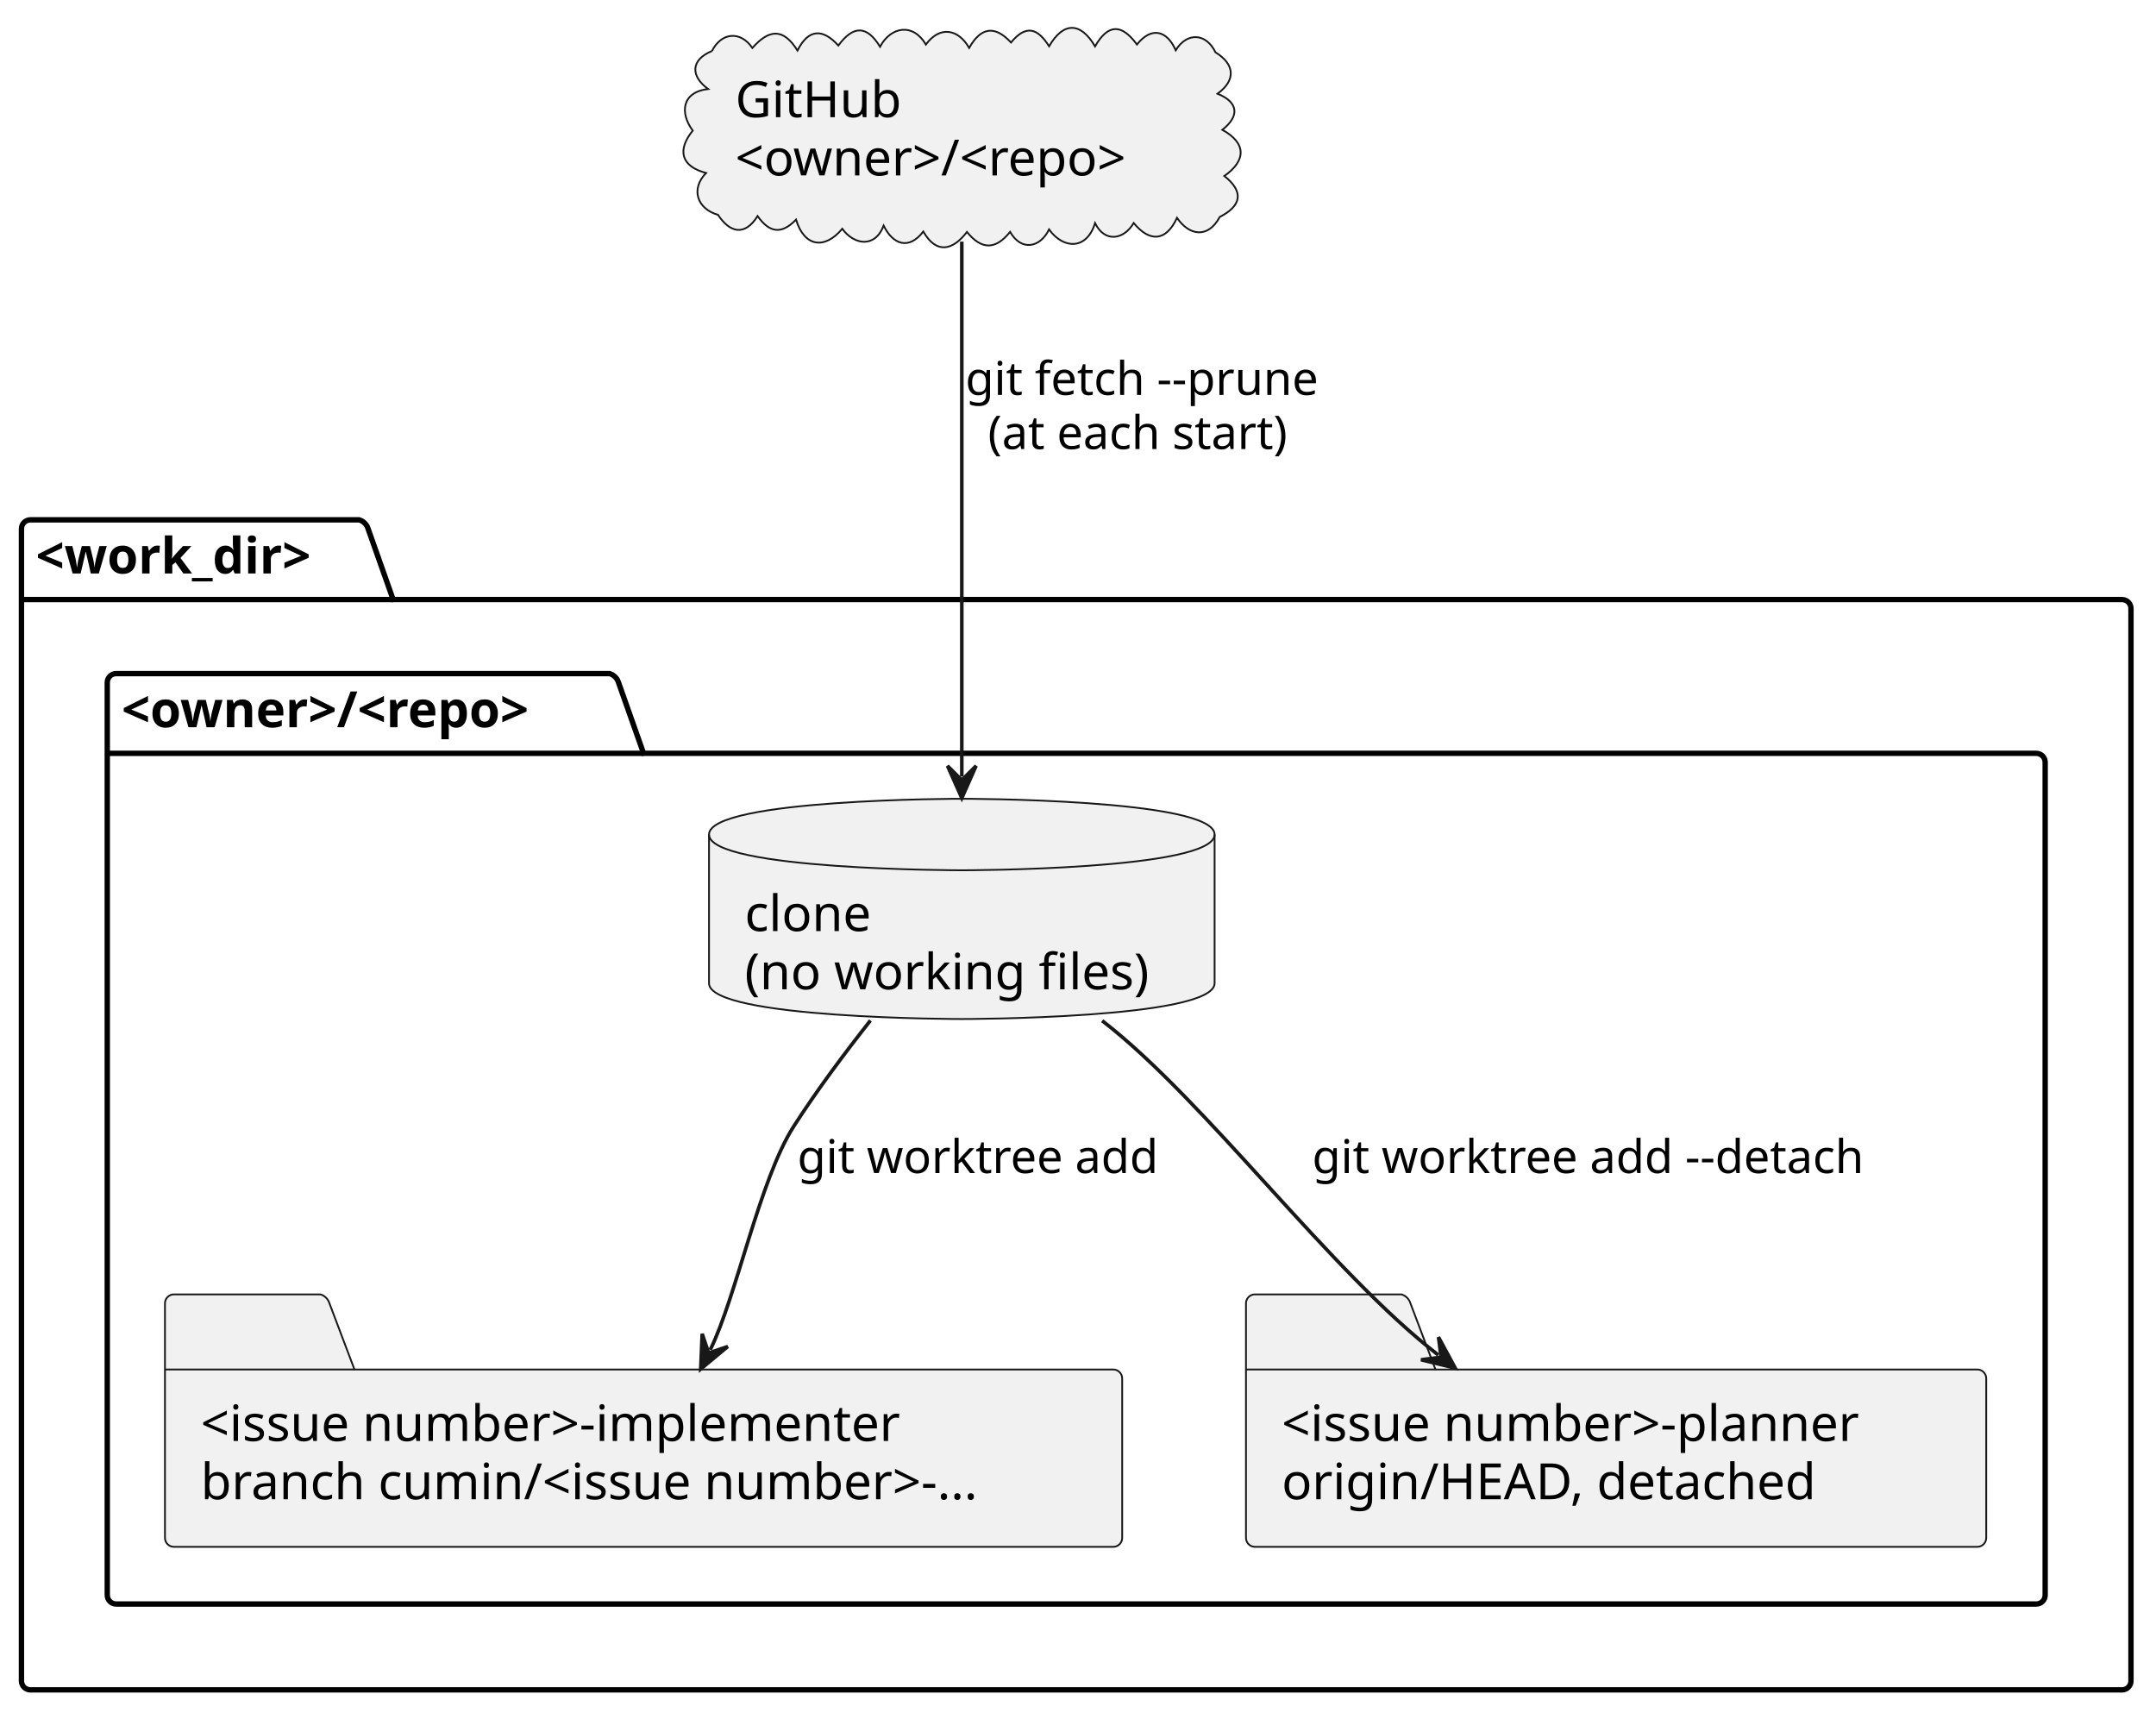
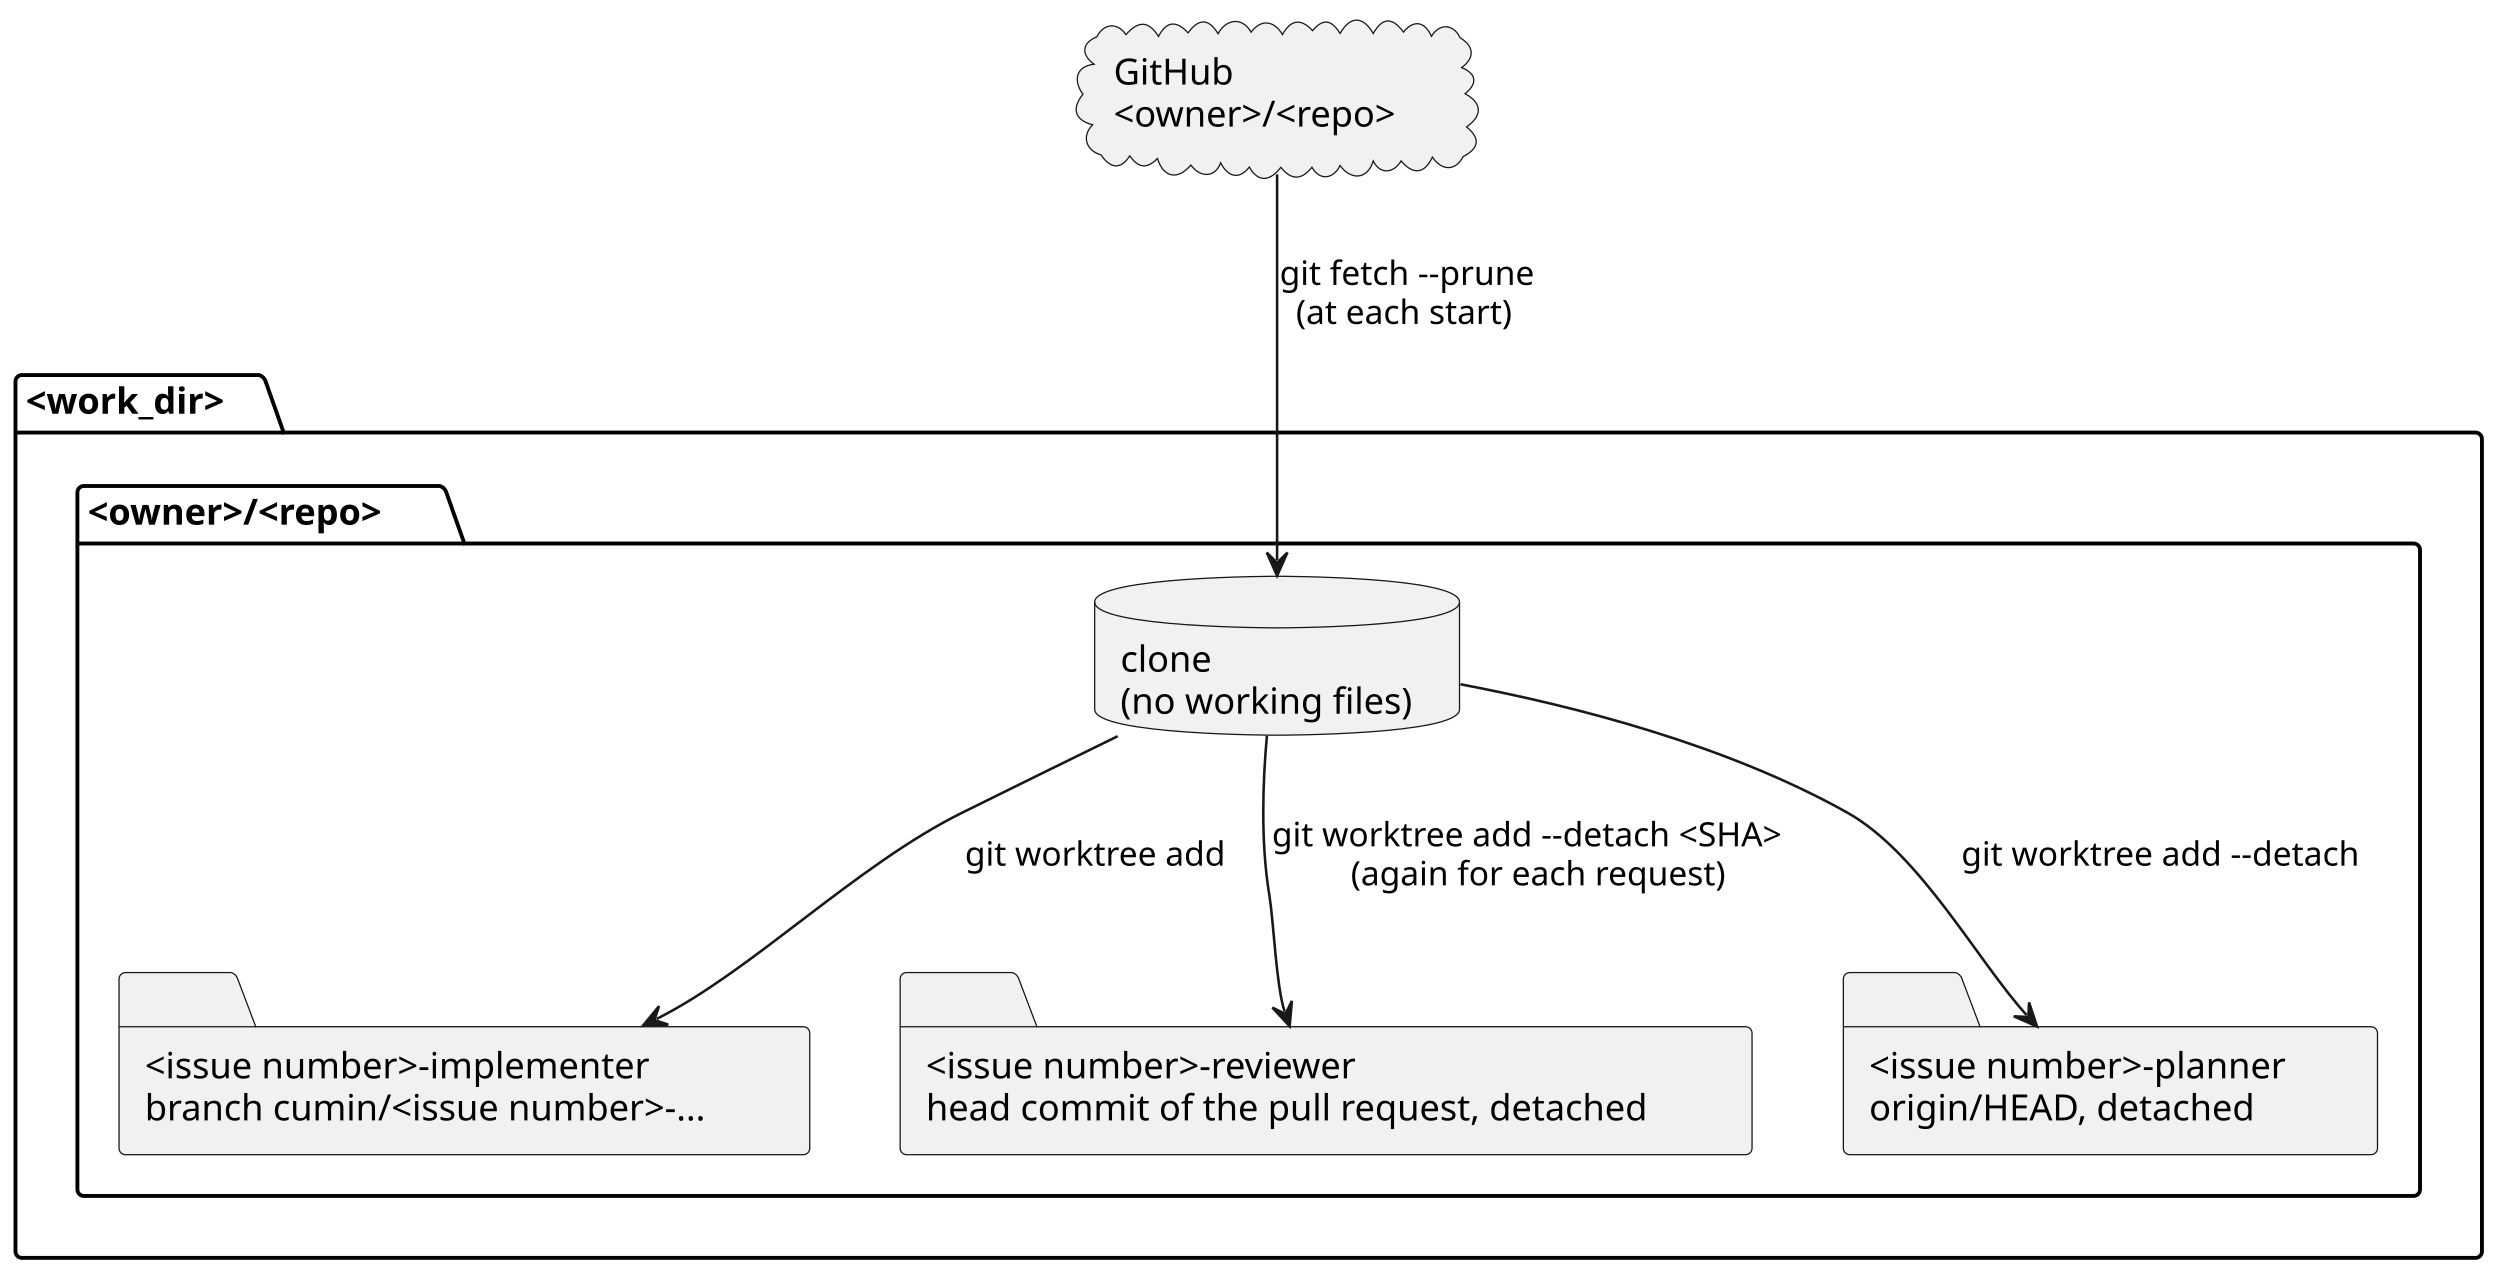
- <svg xmlns="http://www.w3.org/2000/svg" contentStyleType="text/css" data-diagram-type="DESCRIPTION" height="479px" preserveAspectRatio="none" style="width:603px;height:479px;background:#FFFFFF;" version="1.1" viewBox="0 0 603 479" width="603px" zoomAndPan="magnify">
+ <svg xmlns="http://www.w3.org/2000/svg" contentStyleType="text/css" data-diagram-type="DESCRIPTION" height="494px" preserveAspectRatio="none" style="width:969px;height:494px;background:#FFFFFF;" version="1.1" viewBox="0 0 969 494" width="969px" zoomAndPan="magnify">
  <defs />
  <g>
    <g class="cluster" data-entity="workdir" data-source-line="6" data-uid="ent0003" id="cluster_workdir">
-       <path d="M8.5,145.364 L100.452,145.364 A3.75,3.75 0 0 1 102.952,147.864 L109.952,167.661 L593.5,167.661 A2.5,2.5 0 0 1 596,170.161 L596,470.054 A2.5,2.5 0 0 1 593.5,472.554 L8.5,472.554 A2.5,2.5 0 0 1 6,470.054 L6,147.864 A2.5,2.5 0 0 1 8.5,145.364" fill="none" style="stroke:#000000;stroke-width:1.5;" />
+       <path d="M8.5,145.364 L100.452,145.364 A3.75,3.75 0 0 1 102.952,147.864 L109.952,167.661 L959.5,167.661 A2.5,2.5 0 0 1 962,170.161 L962,485.054 A2.5,2.5 0 0 1 959.5,487.554 L8.5,487.554 A2.5,2.5 0 0 1 6,485.054 L6,147.864 A2.5,2.5 0 0 1 8.5,145.364" fill="none" style="stroke:#000000;stroke-width:1.5;" />
      <line style="stroke:#000000;stroke-width:1.5;" x1="6" x2="109.952" y1="167.661" y2="167.661" />
      <text fill="#000000" font-family="sans-serif" font-size="14" font-weight="bold" lengthAdjust="spacing" textLength="90.952" x="10" y="160.359">&lt;work_dir&gt;</text>
    </g>
    <g class="cluster" data-entity="repo" data-source-line="7" data-uid="ent0004" id="cluster_repo">
-       <path d="M32.5,188.364 L170.492,188.364 A3.75,3.75 0 0 1 172.992,190.864 L179.992,210.661 L569.5,210.661 A2.5,2.5 0 0 1 572,213.161 L572,446.054 A2.5,2.5 0 0 1 569.5,448.554 L32.5,448.554 A2.5,2.5 0 0 1 30,446.054 L30,190.864 A2.5,2.5 0 0 1 32.5,188.364" fill="none" style="stroke:#000000;stroke-width:1.5;" />
+       <path d="M32.5,188.364 L170.492,188.364 A3.75,3.75 0 0 1 172.992,190.864 L179.992,210.661 L935.5,210.661 A2.5,2.5 0 0 1 938,213.161 L938,461.054 A2.5,2.5 0 0 1 935.5,463.554 L32.5,463.554 A2.5,2.5 0 0 1 30,461.054 L30,190.864 A2.5,2.5 0 0 1 32.5,188.364" fill="none" style="stroke:#000000;stroke-width:1.5;" />
      <line style="stroke:#000000;stroke-width:1.5;" x1="30" x2="179.992" y1="210.661" y2="210.661" />
      <text fill="#000000" font-family="sans-serif" font-size="14" font-weight="bold" lengthAdjust="spacing" textLength="136.992" x="34" y="203.359">&lt;owner&gt;/&lt;repo&gt;</text>
    </g>
    <g class="entity" data-entity="clone" data-source-line="8" data-uid="ent0005" id="entity_clone">
-       <path d="M198.3,233.364 C198.3,223.364 269.003,223.364 269.003,223.364 C269.003,223.364 339.706,223.364 339.706,233.364 L339.706,274.958 C339.706,284.958 269.003,284.958 269.003,284.958 C269.003,284.958 198.3,284.958 198.3,274.958 L198.3,233.364" fill="#F1F1F1" style="stroke:#181818;stroke-width:0.5;" />
-       <path d="M198.3,233.364 C198.3,243.364 269.003,243.364 269.003,243.364 C269.003,243.364 339.706,243.364 339.706,233.364" fill="none" style="stroke:#181818;stroke-width:0.5;" />
-       <text fill="#000000" font-family="sans-serif" font-size="14" lengthAdjust="spacing" textLength="37.639" x="208.3" y="260.359">clone</text>
-       <text fill="#000000" font-family="sans-serif" font-size="14" lengthAdjust="spacing" textLength="121.406" x="208.3" y="276.656">(no working files)</text>
+       <path d="M424.3,233.364 C424.3,223.364 495.003,223.364 495.003,223.364 C495.003,223.364 565.706,223.364 565.706,233.364 L565.706,274.958 C565.706,284.958 495.003,284.958 495.003,284.958 C495.003,284.958 424.3,284.958 424.3,274.958 L424.3,233.364" fill="#F1F1F1" style="stroke:#181818;stroke-width:0.5;" />
+       <path d="M424.3,233.364 C424.3,243.364 495.003,243.364 495.003,243.364 C495.003,243.364 565.706,243.364 565.706,233.364" fill="none" style="stroke:#181818;stroke-width:0.5;" />
+       <text fill="#000000" font-family="sans-serif" font-size="14" lengthAdjust="spacing" textLength="37.639" x="434.3" y="260.359">clone</text>
+       <text fill="#000000" font-family="sans-serif" font-size="14" lengthAdjust="spacing" textLength="121.406" x="434.3" y="276.656">(no working files)</text>
    </g>
    <g class="entity" data-entity="implementer" data-source-line="9" data-uid="ent0006" id="entity_implementer">
-       <path d="M48.64,361.964 L89.64,361.964 A3.75,3.75 0 0 1 92.14,364.464 L99.14,382.964 L311.36,382.964 A2.5,2.5 0 0 1 313.86,385.464 L313.86,430.058 A2.5,2.5 0 0 1 311.36,432.558 L48.64,432.558 A2.5,2.5 0 0 1 46.14,430.058 L46.14,364.464 A2.5,2.5 0 0 1 48.64,361.964" fill="#F1F1F1" style="stroke:#181818;stroke-width:0.5;" />
-       <line style="stroke:#181818;stroke-width:0.5;" x1="46.14" x2="99.14" y1="382.964" y2="382.964" />
-       <text fill="#000000" font-family="sans-serif" font-size="14" lengthAdjust="spacing" textLength="213.466" x="56.14" y="402.959">&lt;issue number&gt;-implementer</text>
-       <text fill="#000000" font-family="sans-serif" font-size="14" lengthAdjust="spacing" textLength="237.72" x="56.14" y="419.256">branch cumin/&lt;issue number&gt;-...</text>
+       <path d="M48.64,376.964 L89.64,376.964 A3.75,3.75 0 0 1 92.14,379.464 L99.14,397.964 L311.36,397.964 A2.5,2.5 0 0 1 313.86,400.464 L313.86,445.058 A2.5,2.5 0 0 1 311.36,447.558 L48.64,447.558 A2.5,2.5 0 0 1 46.14,445.058 L46.14,379.464 A2.5,2.5 0 0 1 48.64,376.964" fill="#F1F1F1" style="stroke:#181818;stroke-width:0.5;" />
+       <line style="stroke:#181818;stroke-width:0.5;" x1="46.14" x2="99.14" y1="397.964" y2="397.964" />
+       <text fill="#000000" font-family="sans-serif" font-size="14" lengthAdjust="spacing" textLength="213.466" x="56.14" y="417.959">&lt;issue number&gt;-implementer</text>
+       <text fill="#000000" font-family="sans-serif" font-size="14" lengthAdjust="spacing" textLength="237.72" x="56.14" y="434.256">branch cumin/&lt;issue number&gt;-...</text>
    </g>
-     <g class="entity" data-entity="planner" data-source-line="10" data-uid="ent0007" id="entity_planner">
-       <path d="M350.98,361.964 L391.98,361.964 A3.75,3.75 0 0 1 394.48,364.464 L401.48,382.964 L553.017,382.964 A2.5,2.5 0 0 1 555.517,385.464 L555.517,430.058 A2.5,2.5 0 0 1 553.017,432.558 L350.98,432.558 A2.5,2.5 0 0 1 348.48,430.058 L348.48,364.464 A2.5,2.5 0 0 1 350.98,361.964" fill="#F1F1F1" style="stroke:#181818;stroke-width:0.5;" />
-       <line style="stroke:#181818;stroke-width:0.5;" x1="348.48" x2="401.48" y1="382.964" y2="382.964" />
-       <text fill="#000000" font-family="sans-serif" font-size="14" lengthAdjust="spacing" textLength="177.037" x="358.48" y="402.959">&lt;issue number&gt;-planner</text>
-       <text fill="#000000" font-family="sans-serif" font-size="14" lengthAdjust="spacing" textLength="158.847" x="358.48" y="419.256">origin/HEAD, detached</text>
+     <g class="entity" data-entity="reviewer" data-source-line="10" data-uid="ent0007" id="entity_reviewer">
+       <path d="M351.4,376.964 L392.4,376.964 A3.75,3.75 0 0 1 394.9,379.464 L401.9,397.964 L676.593,397.964 A2.5,2.5 0 0 1 679.093,400.464 L679.093,445.058 A2.5,2.5 0 0 1 676.593,447.558 L351.4,447.558 A2.5,2.5 0 0 1 348.9,445.058 L348.9,379.464 A2.5,2.5 0 0 1 351.4,376.964" fill="#F1F1F1" style="stroke:#181818;stroke-width:0.5;" />
+       <line style="stroke:#181818;stroke-width:0.5;" x1="348.9" x2="401.9" y1="397.964" y2="397.964" />
+       <text fill="#000000" font-family="sans-serif" font-size="14" lengthAdjust="spacing" textLength="184.543" x="358.9" y="417.959">&lt;issue number&gt;-reviewer</text>
+       <text fill="#000000" font-family="sans-serif" font-size="14" lengthAdjust="spacing" textLength="300.193" x="358.9" y="434.256">head commit of the pull request, detached</text>
+     </g>
+     <g class="entity" data-entity="planner" data-source-line="11" data-uid="ent0008" id="entity_planner">
+       <path d="M716.98,376.964 L757.98,376.964 A3.75,3.75 0 0 1 760.48,379.464 L767.48,397.964 L919.017,397.964 A2.5,2.5 0 0 1 921.517,400.464 L921.517,445.058 A2.5,2.5 0 0 1 919.017,447.558 L716.98,447.558 A2.5,2.5 0 0 1 714.48,445.058 L714.48,379.464 A2.5,2.5 0 0 1 716.98,376.964" fill="#F1F1F1" style="stroke:#181818;stroke-width:0.5;" />
+       <line style="stroke:#181818;stroke-width:0.5;" x1="714.48" x2="767.48" y1="397.964" y2="397.964" />
+       <text fill="#000000" font-family="sans-serif" font-size="14" lengthAdjust="spacing" textLength="177.037" x="724.48" y="417.959">&lt;issue number&gt;-planner</text>
+       <text fill="#000000" font-family="sans-serif" font-size="14" lengthAdjust="spacing" textLength="158.847" x="724.48" y="434.256">origin/HEAD, detached</text>
    </g>
    <g class="entity" data-entity="github" data-source-line="4" data-uid="ent0002" id="entity_github">
-       <path d="M199.132,14.259 C201.731,9.068 207.067,8.495 210.428,13.407 C215.093,8.16 219.043,7.747 223.043,14.128 C226.107,8.056 230.07,7.883 234.472,12.726 C238.57,7.162 242.379,6.928 246.135,13.066 C249.156,7.407 255.37,6.338 258.956,12.45 C262.848,7.14 268.003,8.066 271.062,13.397 C274.277,7.681 278.162,6.904 282.76,11.884 C286.993,6.779 290.191,7.864 293.419,12.937 C297.434,6 302.286,6.144 306.267,12.969 C309.969,6.528 313.735,6.678 317.985,12.441 C322.041,7.378 326.361,8.456 328.834,14.051 C331.978,8.919 337.354,9.215 339.949,14.629 C345.322,17.931 345.777,22.37 340.532,26.206 C346.431,28.619 346.722,32.466 341.873,36.306 C348.657,40.039 348.543,44.918 342.435,49.214 C347.983,53.639 347.229,57.562 341.142,60.673 C337.914,66.726 332.647,65.993 329.191,60.919 C326.137,67.545 321.569,67.812 317.073,62.365 C314.355,67.02 309.015,67.989 306.267,62.396 C303.984,69.862 297.49,69.805 293.404,64.166 C290.917,69.272 285.654,70.35 282.507,64.843 C278.427,69.917 274.539,69.91 270.441,64.865 C266.578,69.902 261.989,71.287 258.231,64.754 C254.114,70.085 249.701,68.302 247.144,63.11 C244.692,69.48 238.838,68.473 235.569,63.982 C230.592,69.907 224.939,69.006 222.643,61.416 C218.519,65.674 215.189,65.088 211.886,60.426 C208.256,66.184 204.1,65.056 200.813,60.072 C195.032,58.447 193.063,52.917 197.468,48.378 C190.448,46.507 189.337,41.98 193.75,36.522 C190.085,31.575 190.671,25.761 198.043,24.887 C193.099,21.295 193.121,16.729 199.132,14.259" fill="#F1F1F1" style="stroke:#181818;stroke-width:0.5;" />
-       <text fill="#000000" font-family="sans-serif" font-size="14" lengthAdjust="spacing" textLength="48.515" x="205.64" y="32.769">GitHub</text>
-       <text fill="#000000" font-family="sans-serif" font-size="14" lengthAdjust="spacing" textLength="126.718" x="205.64" y="49.066">&lt;owner&gt;/&lt;repo&gt;</text>
+       <path d="M425.132,14.259 C427.731,9.068 433.067,8.495 436.428,13.407 C441.093,8.16 445.043,7.747 449.043,14.128 C452.107,8.056 456.07,7.883 460.472,12.726 C464.57,7.162 468.379,6.928 472.135,13.066 C475.156,7.407 481.37,6.338 484.956,12.45 C488.848,7.14 494.003,8.066 497.062,13.397 C500.277,7.681 504.162,6.904 508.76,11.884 C512.994,6.779 516.191,7.864 519.419,12.937 C523.434,6 528.287,6.144 532.268,12.969 C535.969,6.528 539.735,6.678 543.985,12.441 C548.041,7.378 552.361,8.456 554.834,14.051 C557.978,8.919 563.354,9.215 565.949,14.629 C571.322,17.931 571.777,22.37 566.532,26.206 C572.431,28.619 572.722,32.466 567.873,36.306 C574.657,40.039 574.543,44.918 568.436,49.214 C573.983,53.639 573.229,57.562 567.142,60.673 C563.914,66.726 558.647,65.993 555.191,60.919 C552.137,67.545 547.569,67.812 543.073,62.365 C540.355,67.02 535.015,67.989 532.267,62.396 C529.984,69.862 523.49,69.805 519.404,64.166 C516.917,69.272 511.654,70.35 508.507,64.843 C504.427,69.917 500.539,69.91 496.441,64.865 C492.578,69.902 487.989,71.287 484.231,64.754 C480.114,70.085 475.7,68.302 473.144,63.11 C470.692,69.48 464.838,68.473 461.569,63.982 C456.592,69.907 450.939,69.006 448.643,61.416 C444.519,65.674 441.189,65.088 437.886,60.426 C434.256,66.184 430.1,65.056 426.813,60.072 C421.032,58.447 419.063,52.917 423.468,48.378 C416.448,46.507 415.337,41.98 419.75,36.522 C416.085,31.575 416.671,25.761 424.043,24.887 C419.099,21.295 419.121,16.729 425.132,14.259" fill="#F1F1F1" style="stroke:#181818;stroke-width:0.5;" />
+       <text fill="#000000" font-family="sans-serif" font-size="14" lengthAdjust="spacing" textLength="48.515" x="431.64" y="32.769">GitHub</text>
+       <text fill="#000000" font-family="sans-serif" font-size="14" lengthAdjust="spacing" textLength="126.718" x="431.64" y="49.066">&lt;owner&gt;/&lt;repo&gt;</text>
    </g>
-     <g class="link" data-entity-1="github" data-entity-2="clone" data-source-line="14" data-uid="lnk8" id="link_github_clone">
-       <path d="M269,67.574 C269,108.874 269,176.124 269,217.164" fill="none" id="github-to-clone" style="stroke:#181818;stroke-width:1;" />
-       <polygon fill="#181818" points="269,223.164,273,214.164,269,218.164,265,214.164,269,223.164" style="stroke:#181818;stroke-width:1;" />
-       <text fill="#000000" font-family="sans-serif" font-size="13" lengthAdjust="spacing" textLength="105.739" x="270" y="110.431">git fetch --prune</text>
-       <text fill="#000000" font-family="sans-serif" font-size="13" lengthAdjust="spacing" textLength="93.101" x="276.319" y="125.564">(at each start)</text>
+     <g class="link" data-entity-1="github" data-entity-2="clone" data-source-line="15" data-uid="lnk9" id="link_github_clone">
+       <path d="M495,67.574 C495,108.874 495,176.124 495,217.164" fill="none" id="github-to-clone" style="stroke:#181818;stroke-width:1;" />
+       <polygon fill="#181818" points="495,223.164,499,214.164,495,218.164,491,214.164,495,223.164" style="stroke:#181818;stroke-width:1;" />
+       <text fill="#000000" font-family="sans-serif" font-size="13" lengthAdjust="spacing" textLength="105.739" x="496" y="110.431">git fetch --prune</text>
+       <text fill="#000000" font-family="sans-serif" font-size="13" lengthAdjust="spacing" textLength="93.101" x="502.319" y="125.564">(at each start)</text>
    </g>
-     <g class="link" data-entity-1="clone" data-entity-2="implementer" data-source-line="15" data-uid="lnk9" id="link_clone_implementer">
-       <path d="M243.45,285.374 C236.15,294.604 228.43,304.964 222,314.964 C212.46,329.794 205.961,362.666 198.641,377.457" fill="none" id="clone-to-implementer" style="stroke:#181818;stroke-width:1;" />
-       <polygon fill="#181818" points="195.98,382.834,203.557,376.542,198.198,378.353,196.387,372.993,195.98,382.834" style="stroke:#181818;stroke-width:1;" />
-       <text fill="#000000" font-family="sans-serif" font-size="13" lengthAdjust="spacing" textLength="107.593" x="223" y="328.031">git worktree add</text>
+     <g class="link" data-entity-1="clone" data-entity-2="implementer" data-source-line="16" data-uid="lnk10" id="link_clone_implementer">
+       <path d="M433.21,285.344 C413.91,294.794 392.56,305.284 373,314.964 C331.88,335.294 291.286,376.53 254.536,394.91" fill="none" id="clone-to-implementer" style="stroke:#181818;stroke-width:1;" />
+       <polygon fill="#181818" points="249.17,397.594,259.009,397.146,253.642,395.357,255.43,389.991,249.17,397.594" style="stroke:#181818;stroke-width:1;" />
+       <text fill="#000000" font-family="sans-serif" font-size="13" lengthAdjust="spacing" textLength="107.593" x="374" y="335.531">git worktree add</text>
    </g>
-     <g class="link" data-entity-1="clone" data-entity-2="planner" data-source-line="16" data-uid="lnk10" id="link_clone_planner">
-       <path d="M308.26,285.434 C337.24,307.784 371.999,355.569 402.259,378.909" fill="none" id="clone-to-planner" style="stroke:#181818;stroke-width:1;" />
-       <polygon fill="#181818" points="407.01,382.574,402.327,373.91,403.051,379.52,397.441,380.245,407.01,382.574" style="stroke:#181818;stroke-width:1;" />
-       <text fill="#000000" font-family="sans-serif" font-size="13" lengthAdjust="spacing" textLength="165.807" x="366.99" y="328.031">git worktree add --detach</text>
+     <g class="link" data-entity-1="clone" data-entity-2="reviewer" data-source-line="17" data-uid="lnk11" id="link_clone_reviewer">
+       <path d="M491.06,285.124 C489.43,303.164 488.6,326.514 492,346.964 C493.65,356.854 494.678,382.587 497.928,392.087" fill="none" id="clone-to-reviewer" style="stroke:#181818;stroke-width:1;" />
+       <polygon fill="#181818" points="499.87,397.764,500.741,387.954,498.252,393.033,493.172,390.543,499.87,397.764" style="stroke:#181818;stroke-width:1;" />
+       <text fill="#000000" font-family="sans-serif" font-size="13" lengthAdjust="spacing" textLength="218.645" x="493" y="328.031">git worktree add --detach &lt;SHA&gt;</text>
+       <text fill="#000000" font-family="sans-serif" font-size="13" lengthAdjust="spacing" textLength="157.504" x="523.57" y="343.164">(again for each request)</text>
+     </g>
+     <g class="link" data-entity-1="clone" data-entity-2="planner" data-source-line="18" data-uid="lnk12" id="link_clone_planner">
+       <path d="M566.07,265.234 C611.15,273.774 669.53,288.934 716,314.964 C744.26,330.784 766.651,372.717 785.521,393.447" fill="none" id="clone-to-planner" style="stroke:#181818;stroke-width:1;" />
+       <polygon fill="#181818" points="789.56,397.884,786.46,388.536,786.194,394.186,780.544,393.921,789.56,397.884" style="stroke:#181818;stroke-width:1;" />
+       <text fill="#000000" font-family="sans-serif" font-size="13" lengthAdjust="spacing" textLength="165.807" x="760.2" y="335.531">git worktree add --detach</text>
    </g>
  </g>
</svg>
